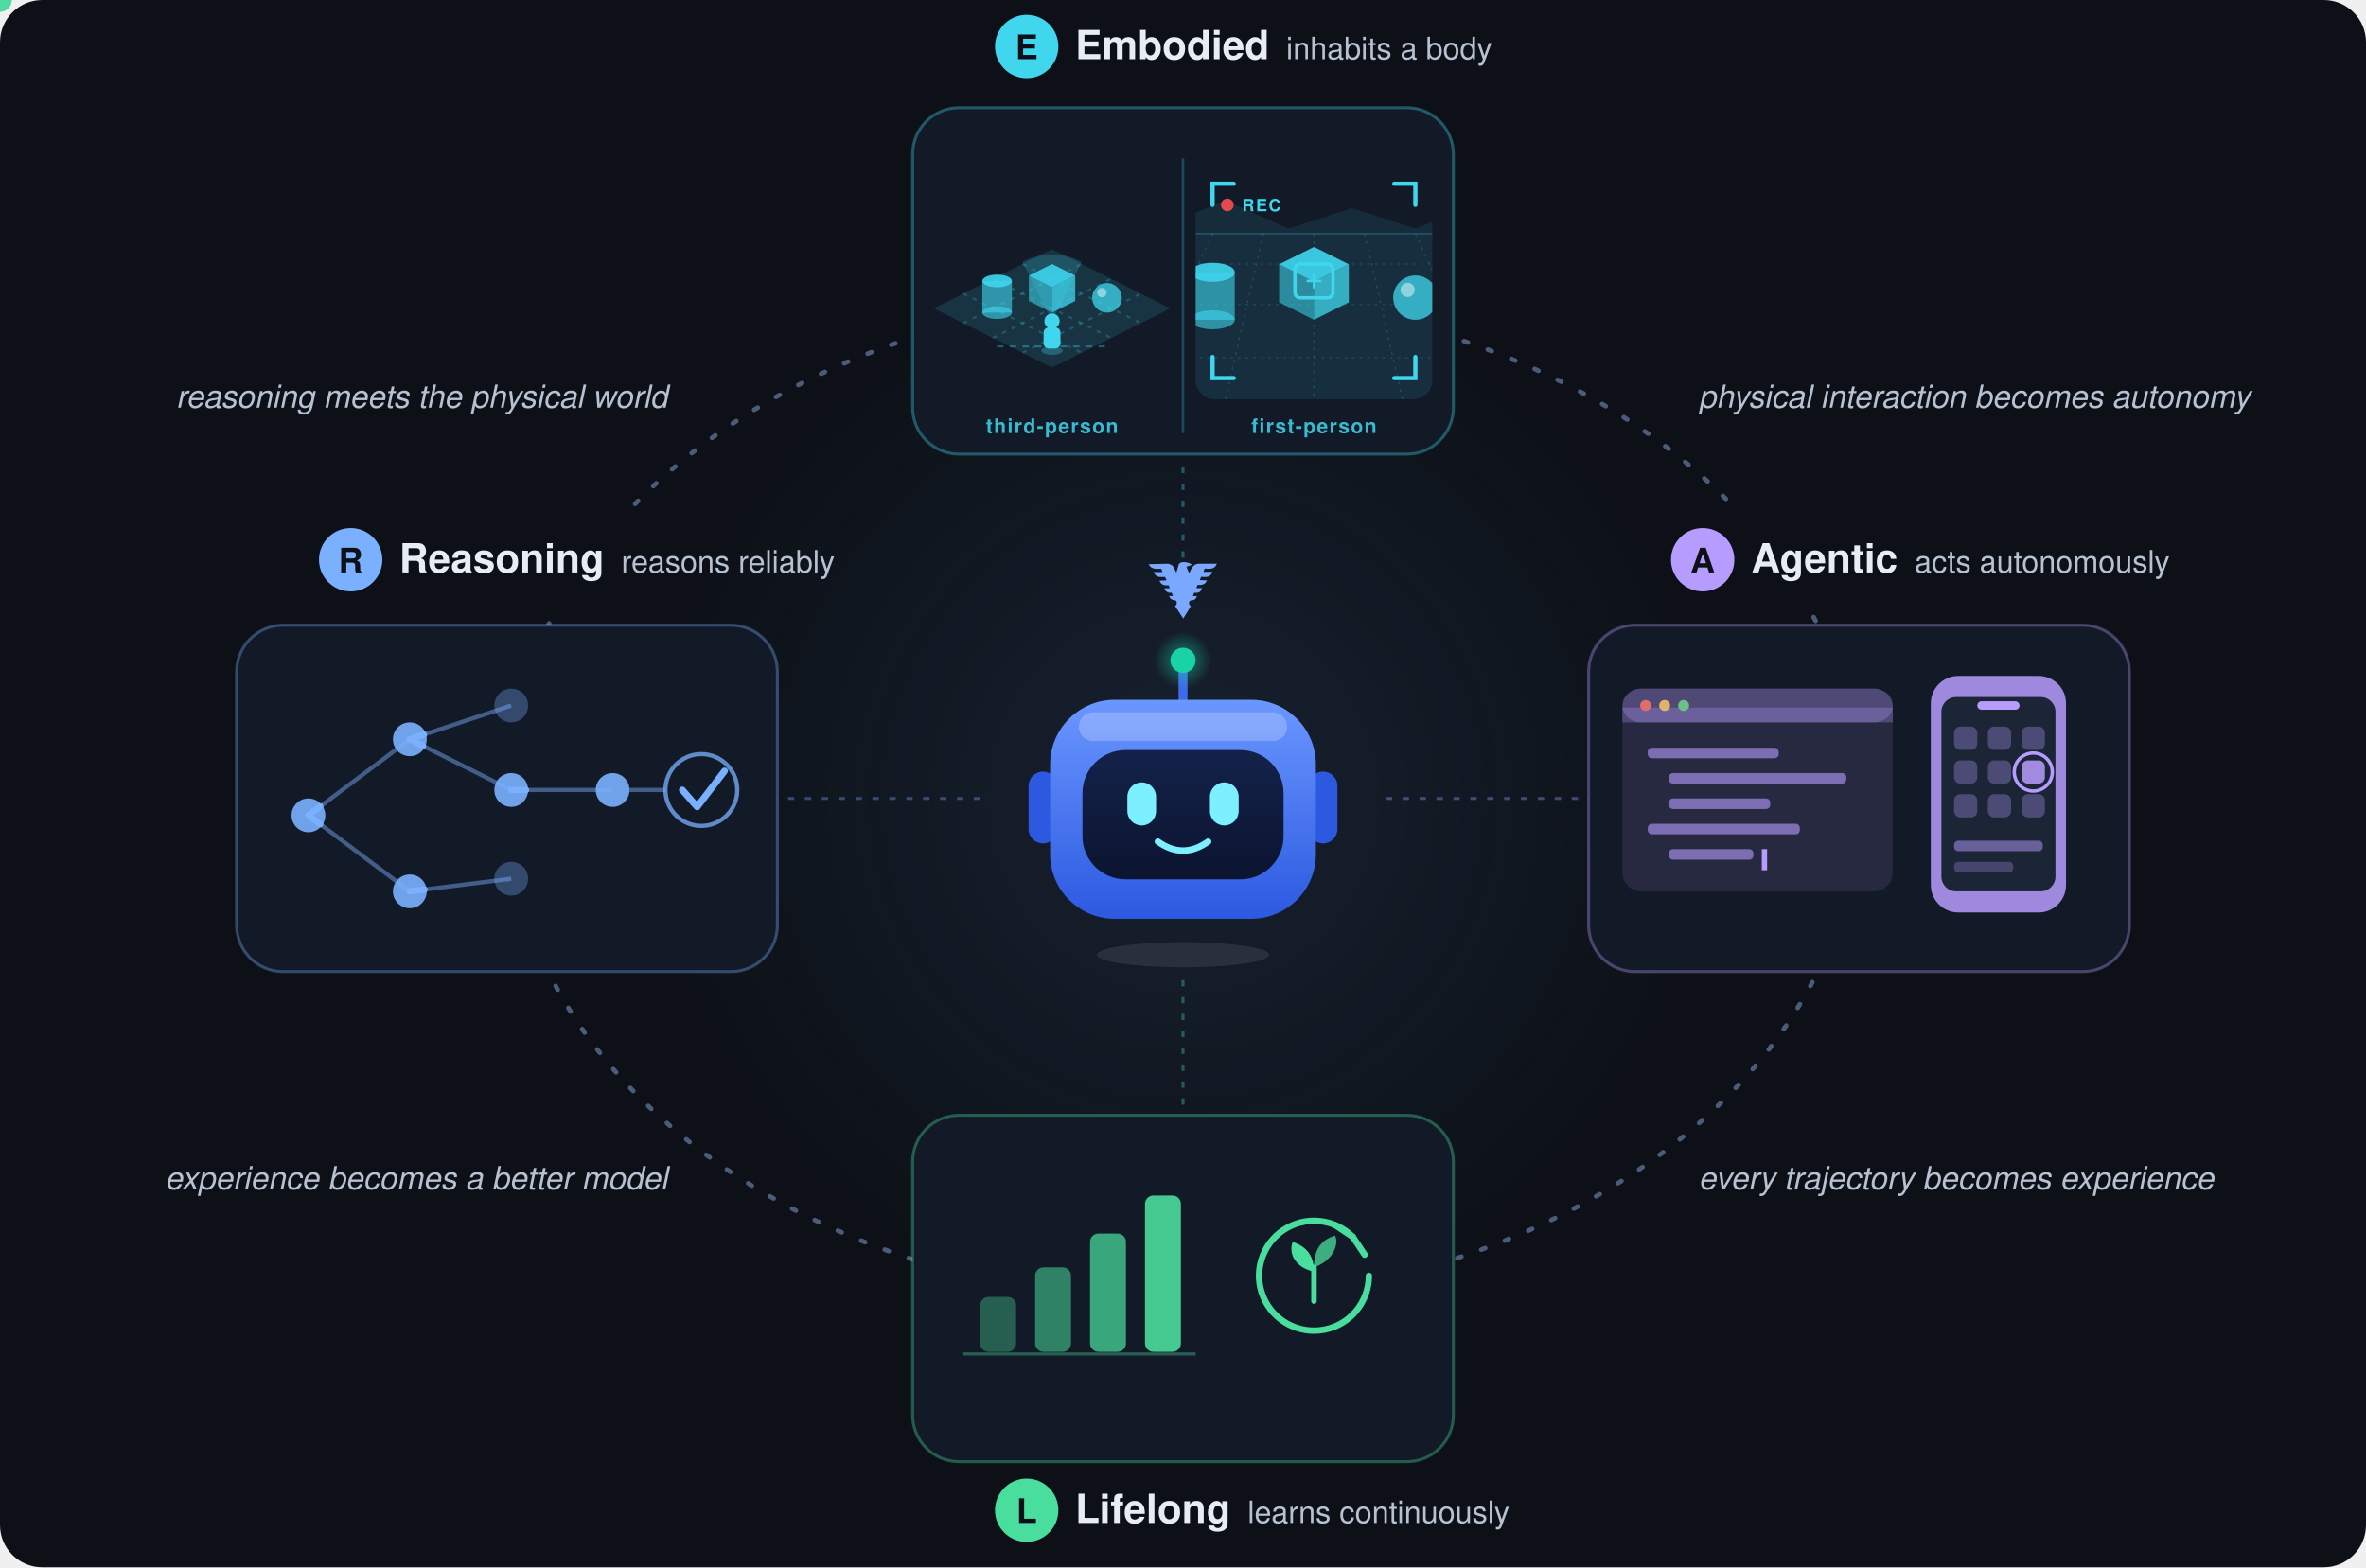
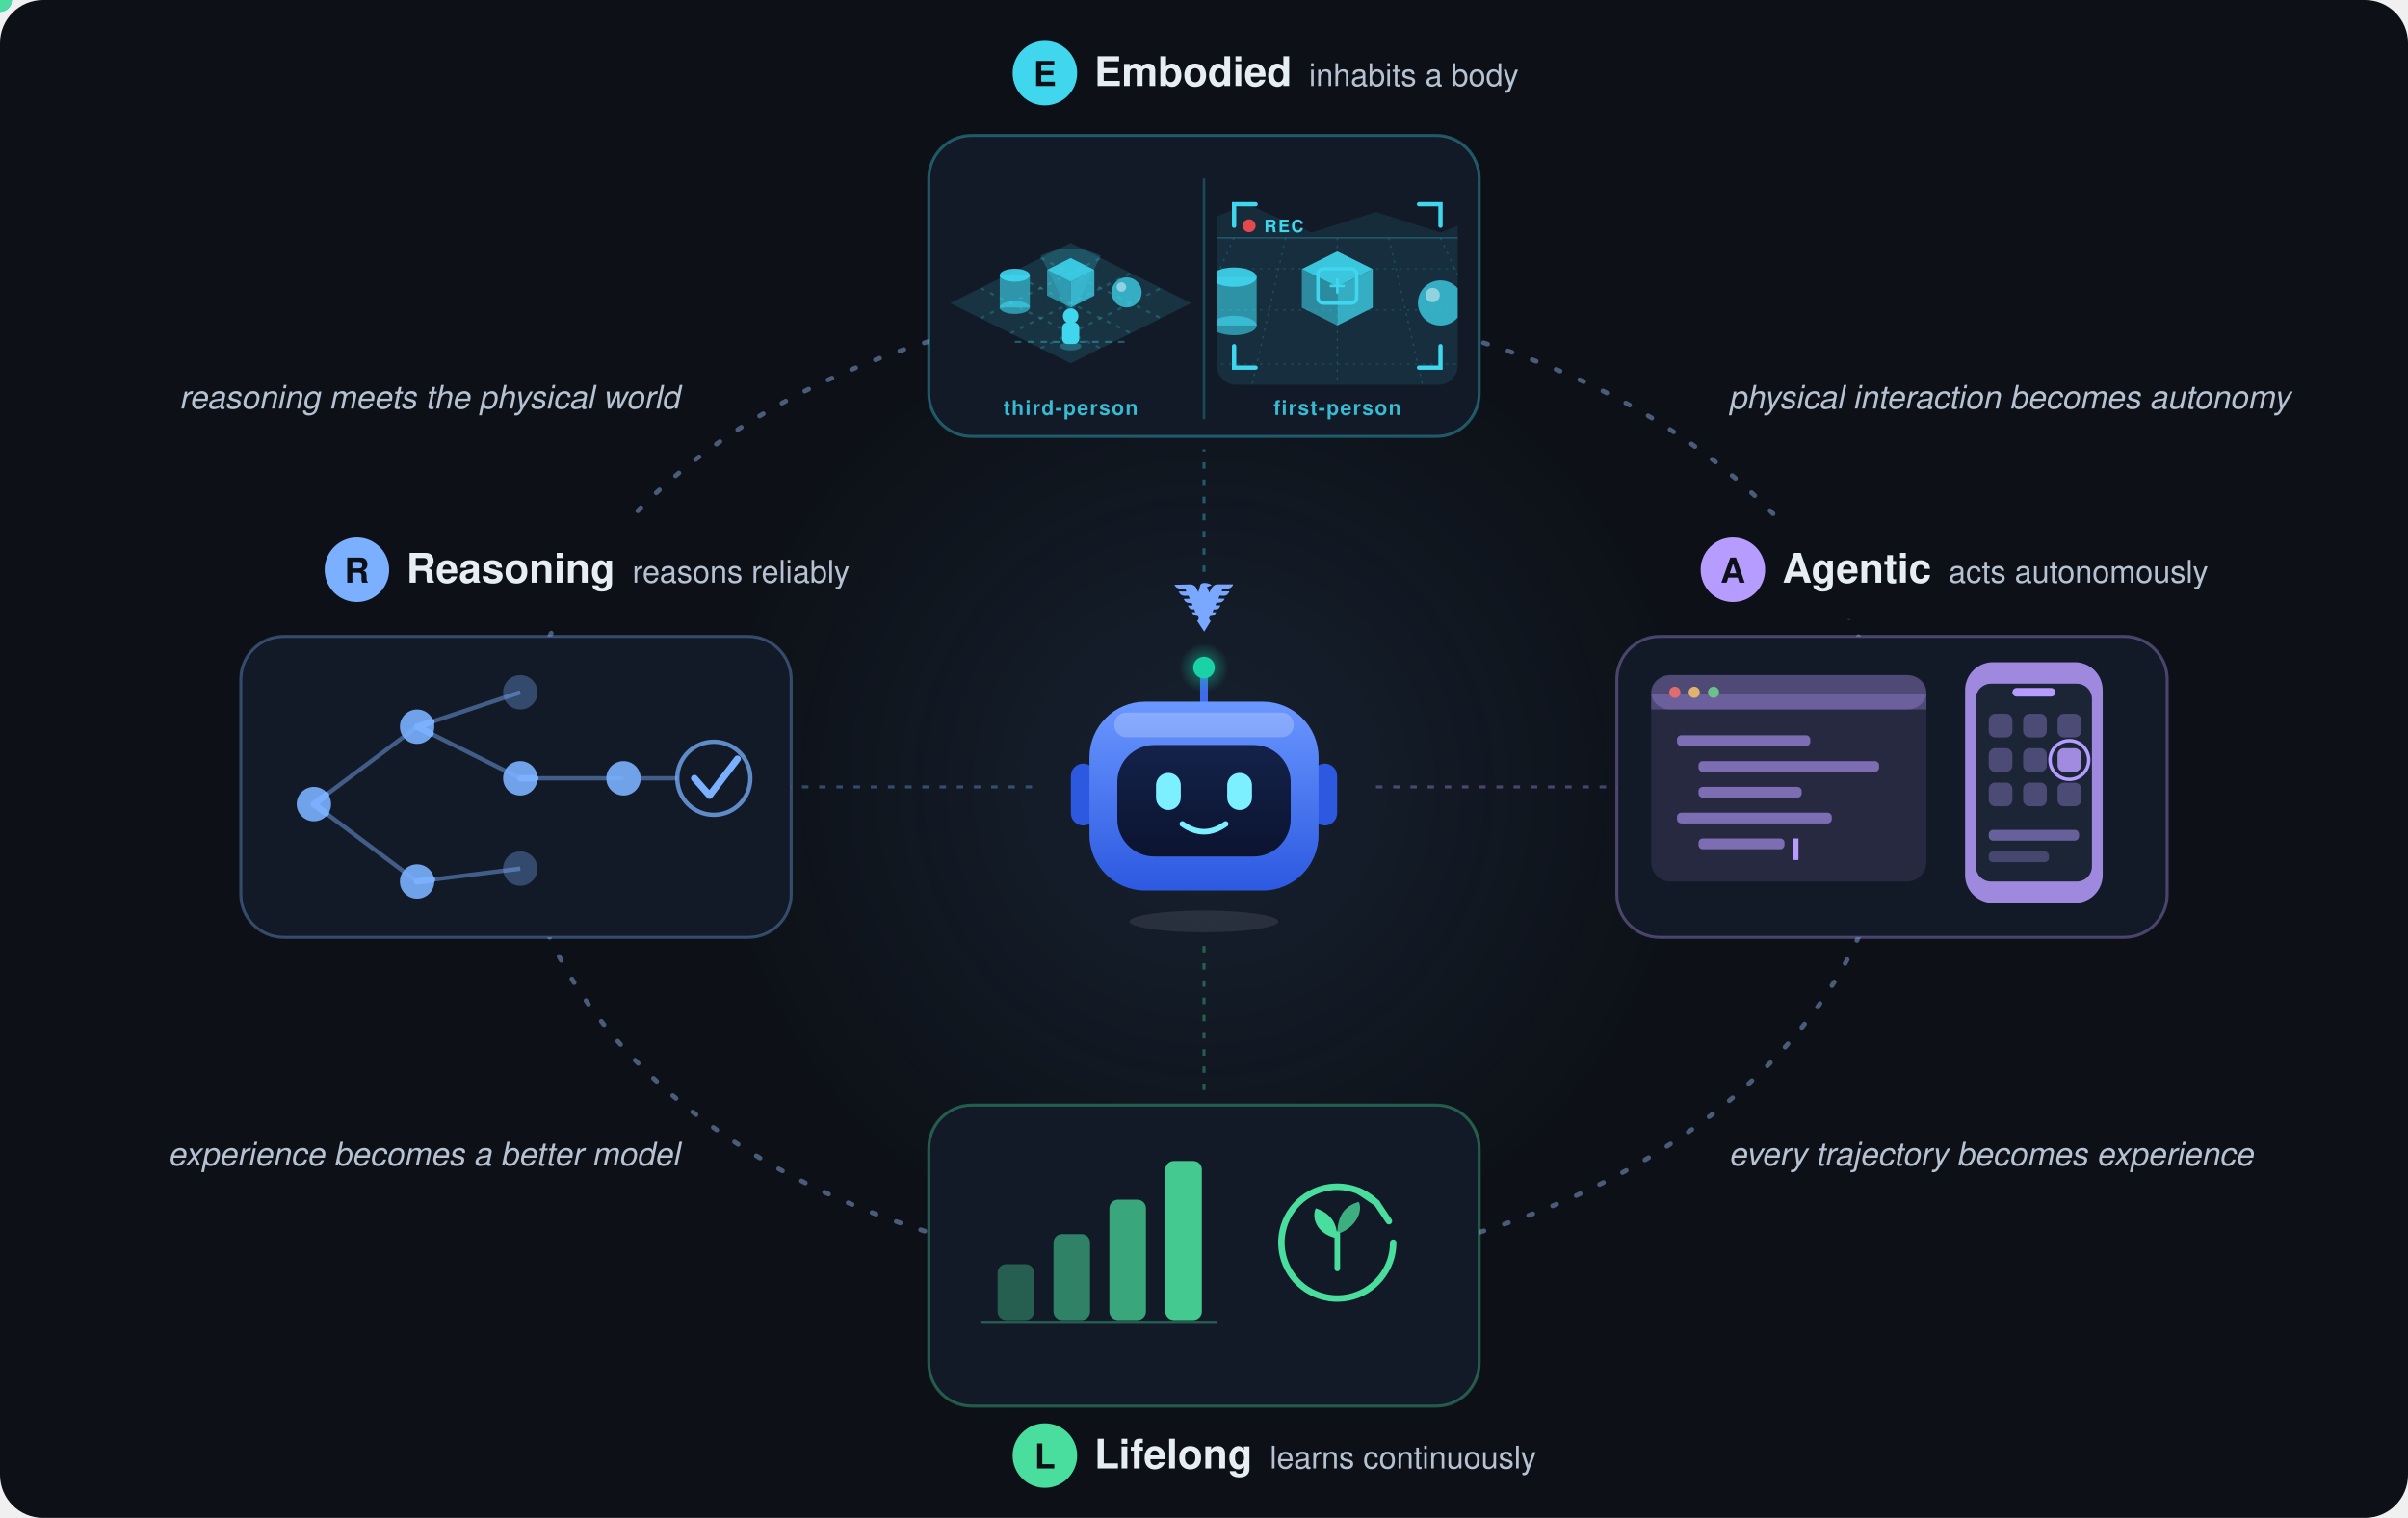
- <svg xmlns="http://www.w3.org/2000/svg" width="1120" height="742" viewBox="0 0 1120 742" font-family="-apple-system, BlinkMacSystemFont, 'Segoe UI', 'Helvetica Neue', Helvetica, Arial, sans-serif">
+ <svg xmlns="http://www.w3.org/2000/svg" width="1120" height="706" viewBox="0 0 1120 706" font-family="-apple-system, BlinkMacSystemFont, 'Segoe UI', 'Helvetica Neue', Helvetica, Arial, sans-serif">
  <style>
.halo{transform-box:fill-box;transform-origin:center;animation:halo 9s ease-in-out infinite}
@keyframes halo{0%,100%{transform:scale(1);opacity:1}50%{transform:scale(1.07);opacity:.8}}
.orbit{stroke-dasharray:2 10;animation:flow 14s linear infinite}
@keyframes flow{to{stroke-dashoffset:-240}}
.botf{animation:hover 4s ease-in-out infinite}
@keyframes hover{0%,100%{transform:translateY(0)}50%{transform:translateY(-7px)}}
.shadow{transform-box:fill-box;transform-origin:center;animation:shade 4s ease-in-out infinite}
@keyframes shade{0%,100%{transform:scale(1);opacity:1}50%{transform:scale(.86);opacity:.7}}
.tip{animation:tip 1.4s ease-in-out infinite}.tip2{animation-delay:.4s}
@keyframes tip{0%,100%{opacity:.5}50%{opacity:1}}
.blink{transform-box:fill-box;transform-origin:center;animation:blink 4s ease-in-out infinite}
@keyframes blink{0%,92%,100%{transform:scaleY(1)}95%,97%{transform:scaleY(.15)}}
.zone{transform-box:fill-box;transform-origin:center;animation:breathe 4s ease-in-out infinite}
@keyframes breathe{0%,100%{transform:scale(1)}50%{transform:scale(1.025)}}
.r-node{transform-box:fill-box;transform-origin:center;opacity:.9;animation:node 4.2s ease-in-out infinite}
.r-dead{opacity:.32;animation-name:dead}
@keyframes node{0%,12%,40%,100%{transform:scale(1)}24%{transform:scale(1.45)}}
@keyframes dead{0%,12%,100%{transform:scale(1);opacity:.32}24%{transform:scale(1.3);opacity:.7}}
.r-edge{stroke-width:2;stroke-opacity:.45}
.r-sig{stroke-width:3;stroke-dasharray:7 60;animation:sig 4.2s linear infinite}
@keyframes sig{from{stroke-dashoffset:67}to{stroke-dashoffset:0}}
.r-goal{transform-box:fill-box;transform-origin:center;opacity:.75;animation:goal 4.2s ease-out infinite}
@keyframes goal{0%,60%,100%{transform:scale(1);opacity:.75}72%{transform:scale(1.25);opacity:.25}}
.r-check{transform-box:fill-box;transform-origin:center;animation:check 4.2s ease-out infinite}
@keyframes check{0%,58%,100%{transform:scale(1)}66%{transform:scale(1.25)}}
.e-walk{animation:walk 14s ease-in-out infinite alternate}
@keyframes walk{from{transform:translateX(-26px)}to{transform:translateX(26px)}}
.e-pan{animation:pan 14s ease-in-out infinite alternate}
@keyframes pan{from{transform:translateX(80px)}to{transform:translateX(-80px)}}
.e-far{animation:drift 14s ease-in-out infinite alternate}
@keyframes drift{from{transform:translateX(26px)}to{transform:translateX(-26px)}}
.e-focus{transform-box:fill-box;transform-origin:center;animation:focus 4s ease-in-out infinite}
@keyframes focus{0%,100%{transform:scale(1);opacity:.9}50%{transform:scale(.8);opacity:.55}}
.e-rec{animation:rec 1.2s step-end infinite}
@keyframes rec{0%,50%{opacity:1}51%,100%{opacity:.15}}
.a-line{transform-box:fill-box;transform-origin:left center;animation:type 4.5s ease-out infinite}
@keyframes type{0%,4%{transform:scaleX(0)}20%,85%{transform:scaleX(1)}100%{transform:scaleX(0)}}
.a-cursor{animation:cur 1s step-end infinite}
@keyframes cur{0%,50%{opacity:1}51%,100%{opacity:0}}
.a-app{animation:app 2.4s ease-in-out infinite}
@keyframes app{0%,100%{fill-opacity:.85}50%{fill-opacity:.45}}
.a-tap{transform-box:fill-box;transform-origin:center;animation:tap 2.4s ease-out infinite}
@keyframes tap{0%{transform:scale(.3);opacity:.9}60%,100%{transform:scale(1.9);opacity:0}}
.l-bar{transform-box:fill-box;transform-origin:center bottom;animation:grow 4.8s ease-out infinite}
@keyframes grow{0%,4%{transform:scaleY(.12)}26%,86%{transform:scaleY(1)}100%{transform:scaleY(.12)}}
.l-trend{stroke-dasharray:110;stroke-dashoffset:110;animation:draw 4.8s ease-out infinite}
@keyframes draw{0%,22%{stroke-dashoffset:110}48%,86%{stroke-dashoffset:0}100%{stroke-dashoffset:110}}
.l-head{opacity:0;animation:head 4.8s ease-out infinite}
@keyframes head{0%,44%{opacity:0}50%,86%{opacity:1}100%{opacity:0}}
.l-dot{transform-box:fill-box;transform-origin:center;opacity:0;animation:dot 4.8s ease-out infinite}
@keyframes dot{0%,20%{opacity:0;transform:scale(.4)}30%,86%{opacity:1;transform:scale(1)}100%{opacity:0}}
.l-loop{transform-origin:0 0;animation:spin 6s linear infinite}
@keyframes spin{to{transform:rotate(360deg)}}
.l-sprout{transform-origin:0 12px;animation:sprout 4.8s ease-in-out infinite}
@keyframes sprout{0%,100%{transform:scale(.85)}50%{transform:scale(1.08)}}
@media (prefers-reduced-motion: reduce){*{animation:none!important}}
</style>
  <defs>
    <radialGradient id="glow">
      <stop offset="0" stop-color="#3B5B8C" stop-opacity="0.22" />
      <stop offset="1" stop-color="#3B5B8C" stop-opacity="0" />
    </radialGradient>
  </defs>
-   <rect width="1120" height="742" rx="20" fill="#0D1117" />
-   <circle class="halo" cx="560" cy="378" r="250" fill="url(#glow)" />
-   <mask id="titles" maskUnits="userSpaceOnUse" x="0" y="0" width="1120" height="742">
-     <rect width="1120" height="742" fill="#fff" />
+   <rect width="1120" height="706" rx="20" fill="#0D1117" />
+   <circle class="halo" cx="560" cy="366" r="225" fill="url(#glow)" />
+   <mask id="titles" maskUnits="userSpaceOnUse" x="0" y="0" width="1120" height="706">
+     <rect width="1120" height="706" fill="#fff" />
    <rect x="140" y="242" width="292" height="46" rx="12" fill="#000" />
-     <rect x="460" y="-1" width="273" height="46" rx="12" fill="#000" />
+     <rect x="460" y="11" width="273" height="46" rx="12" fill="#000" />
    <rect x="780" y="242" width="277" height="46" rx="12" fill="#000" />
-     <rect x="460" y="692" width="304" height="46" rx="12" fill="#000" />
+     <rect x="460" y="654" width="304" height="46" rx="12" fill="#000" />
  </mask>
  <g mask="url(#titles)">
-     <path class="orbit" d="M 240 378 A 320 238 0 1 1 880 378 A 320 238 0 1 1 240 378" fill="none" stroke="#4A5C7A" stroke-width="2.2" stroke-linecap="round" />
+     <path class="orbit" d="M 240 366 A 320 226 0 1 1 880 366 A 320 226 0 1 1 240 366" fill="none" stroke="#4A5C7A" stroke-width="2.2" stroke-linecap="round" />
    <circle r="5.5" fill="#7AB0FF">
-       <animateMotion dur="14s" begin="-1.75s" repeatCount="indefinite" path="M 240 378 A 320 238 0 1 1 880 378 A 320 238 0 1 1 240 378" />
+       <animateMotion dur="14s" begin="-1.75s" repeatCount="indefinite" path="M 240 366 A 320 226 0 1 1 880 366 A 320 226 0 1 1 240 366" />
    </circle>
    <circle r="5.5" fill="#3FD6EE">
-       <animateMotion dur="14s" begin="-5.25s" repeatCount="indefinite" path="M 240 378 A 320 238 0 1 1 880 378 A 320 238 0 1 1 240 378" />
+       <animateMotion dur="14s" begin="-5.25s" repeatCount="indefinite" path="M 240 366 A 320 226 0 1 1 880 366 A 320 226 0 1 1 240 366" />
    </circle>
    <circle r="5.5" fill="#B79CFF">
-       <animateMotion dur="14s" begin="-8.75s" repeatCount="indefinite" path="M 240 378 A 320 238 0 1 1 880 378 A 320 238 0 1 1 240 378" />
+       <animateMotion dur="14s" begin="-8.75s" repeatCount="indefinite" path="M 240 366 A 320 226 0 1 1 880 366 A 320 226 0 1 1 240 366" />
    </circle>
    <circle r="5.5" fill="#4ADE9E">
-       <animateMotion dur="14s" begin="-12.25s" repeatCount="indefinite" path="M 240 378 A 320 238 0 1 1 880 378 A 320 238 0 1 1 240 378" />
+       <animateMotion dur="14s" begin="-12.25s" repeatCount="indefinite" path="M 240 366 A 320 226 0 1 1 880 366 A 320 226 0 1 1 240 366" />
    </circle>
  </g>
-   <text x="316" y="193" text-anchor="end" font-size="15" font-style="italic" fill="#B6C2D2">reasoning meets the physical world</text>
-   <text x="804" y="193" text-anchor="start" font-size="15" font-style="italic" fill="#B6C2D2">physical interaction becomes autonomy</text>
-   <text x="804" y="563" text-anchor="start" font-size="15" font-style="italic" fill="#B6C2D2">every trajectory becomes experience</text>
-   <text x="316" y="563" text-anchor="end" font-size="15" font-style="italic" fill="#B6C2D2">experience becomes a better model</text>
-   <path d="M 464 378 L 358 378" stroke="#7AB0FF" stroke-opacity="0.35" stroke-width="1.4" stroke-dasharray="3 5" fill="none" />
+   <text x="316" y="190" text-anchor="end" font-size="15" font-style="italic" fill="#B6C2D2">reasoning meets the physical world</text>
+   <text x="804" y="190" text-anchor="start" font-size="15" font-style="italic" fill="#B6C2D2">physical interaction becomes autonomy</text>
+   <text x="804" y="542" text-anchor="start" font-size="15" font-style="italic" fill="#B6C2D2">every trajectory becomes experience</text>
+   <text x="316" y="542" text-anchor="end" font-size="15" font-style="italic" fill="#B6C2D2">experience becomes a better model</text>
+   <path d="M 480 366 L 358 366" stroke="#7AB0FF" stroke-opacity="0.35" stroke-width="1.4" stroke-dasharray="3 5" fill="none" />
  <circle r="3.6" fill="#7AB0FF">
-     <animateMotion dur="3s" repeatCount="indefinite" path="M 464 378 L 358 378" />
+     <animateMotion dur="3s" repeatCount="indefinite" path="M 480 366 L 358 366" />
  </circle>
  <circle r="3.6" fill="#7AB0FF" opacity="0.5">
-     <animateMotion dur="3s" begin="-1.5s" repeatCount="indefinite" keyPoints="1;0" keyTimes="0;1" calcMode="linear" path="M 464 378 L 358 378" />
-   </circle>
-   <path d="M 560 264 L 560 221" stroke="#3FD6EE" stroke-opacity="0.35" stroke-width="1.4" stroke-dasharray="3 5" fill="none" />
+     <animateMotion dur="3s" begin="-1.5s" repeatCount="indefinite" keyPoints="1;0" keyTimes="0;1" calcMode="linear" path="M 480 366 L 358 366" />
+   </circle>
+   <path d="M 560 266 L 560 209" stroke="#3FD6EE" stroke-opacity="0.35" stroke-width="1.4" stroke-dasharray="3 5" fill="none" />
  <circle r="3.6" fill="#3FD6EE">
-     <animateMotion dur="3s" repeatCount="indefinite" path="M 560 264 L 560 221" />
+     <animateMotion dur="3s" repeatCount="indefinite" path="M 560 266 L 560 209" />
  </circle>
  <circle r="3.6" fill="#3FD6EE" opacity="0.5">
-     <animateMotion dur="3s" begin="-1.5s" repeatCount="indefinite" keyPoints="1;0" keyTimes="0;1" calcMode="linear" path="M 560 264 L 560 221" />
-   </circle>
-   <path d="M 656 378 L 762 378" stroke="#B79CFF" stroke-opacity="0.35" stroke-width="1.4" stroke-dasharray="3 5" fill="none" />
+     <animateMotion dur="3s" begin="-1.5s" repeatCount="indefinite" keyPoints="1;0" keyTimes="0;1" calcMode="linear" path="M 560 266 L 560 209" />
+   </circle>
+   <path d="M 640 366 L 762 366" stroke="#B79CFF" stroke-opacity="0.35" stroke-width="1.4" stroke-dasharray="3 5" fill="none" />
  <circle r="3.6" fill="#B79CFF">
-     <animateMotion dur="3s" repeatCount="indefinite" path="M 656 378 L 762 378" />
+     <animateMotion dur="3s" repeatCount="indefinite" path="M 640 366 L 762 366" />
  </circle>
  <circle r="3.6" fill="#B79CFF" opacity="0.5">
-     <animateMotion dur="3s" begin="-1.5s" repeatCount="indefinite" keyPoints="1;0" keyTimes="0;1" calcMode="linear" path="M 656 378 L 762 378" />
-   </circle>
-   <path d="M 560 464 L 560 526" stroke="#4ADE9E" stroke-opacity="0.35" stroke-width="1.4" stroke-dasharray="3 5" fill="none" />
+     <animateMotion dur="3s" begin="-1.5s" repeatCount="indefinite" keyPoints="1;0" keyTimes="0;1" calcMode="linear" path="M 640 366 L 762 366" />
+   </circle>
+   <path d="M 560 440 L 560 512" stroke="#4ADE9E" stroke-opacity="0.35" stroke-width="1.4" stroke-dasharray="3 5" fill="none" />
  <circle r="3.6" fill="#4ADE9E">
-     <animateMotion dur="3s" repeatCount="indefinite" path="M 560 464 L 560 526" />
+     <animateMotion dur="3s" repeatCount="indefinite" path="M 560 440 L 560 512" />
  </circle>
  <circle r="3.6" fill="#4ADE9E" opacity="0.5">
-     <animateMotion dur="3s" begin="-1.5s" repeatCount="indefinite" keyPoints="1;0" keyTimes="0;1" calcMode="linear" path="M 560 464 L 560 526" />
-   </circle>
-   <rect x="112" y="296" width="256" height="164" rx="22" fill="#121A27" stroke="#7AB0FF" stroke-opacity="0.35" stroke-width="1.4" />
-   <g transform="translate(240,378)">
+     <animateMotion dur="3s" begin="-1.5s" repeatCount="indefinite" keyPoints="1;0" keyTimes="0;1" calcMode="linear" path="M 560 440 L 560 512" />
+   </circle>
+   <rect x="112" y="296" width="256" height="140" rx="20" fill="#121A27" stroke="#7AB0FF" stroke-opacity="0.35" stroke-width="1.4" />
+   <g transform="translate(240,366)">
    <g class="zone">
      <line class="r-edge" x1="-94" y1="8" x2="-46" y2="-28" stroke="#7AB0FF" />
      <line class="r-sig" style="animation-delay:-0.00s" x1="-94" y1="8" x2="-46" y2="-28" stroke="#7AB0FF" stroke-linecap="round" />
      <line class="r-edge" x1="-94" y1="8" x2="-46" y2="44" stroke="#7AB0FF" />
      <line class="r-sig" style="animation-delay:-0.35s" x1="-94" y1="8" x2="-46" y2="44" stroke="#7AB0FF" stroke-linecap="round" />
      <line class="r-edge" x1="-46" y1="-28" x2="2" y2="-44" stroke="#7AB0FF" />
      <line class="r-sig" style="animation-delay:-0.70s" x1="-46" y1="-28" x2="2" y2="-44" stroke="#7AB0FF" stroke-linecap="round" />
      <line class="r-edge" x1="-46" y1="-28" x2="2" y2="-4" stroke="#7AB0FF" />
      <line class="r-sig" style="animation-delay:-1.05s" x1="-46" y1="-28" x2="2" y2="-4" stroke="#7AB0FF" stroke-linecap="round" />
      <line class="r-edge" x1="-46" y1="44" x2="2" y2="38" stroke="#7AB0FF" />
      <line class="r-sig" style="animation-delay:-1.40s" x1="-46" y1="44" x2="2" y2="38" stroke="#7AB0FF" stroke-linecap="round" />
      <line class="r-edge" x1="2" y1="-4" x2="50" y2="-4" stroke="#7AB0FF" />
      <line class="r-sig" style="animation-delay:-1.75s" x1="2" y1="-4" x2="50" y2="-4" stroke="#7AB0FF" stroke-linecap="round" />
      <circle class="r-node" style="animation-delay:0.00s" cx="-94" cy="8" r="8" fill="#7AB0FF" />
      <circle class="r-node" style="animation-delay:0.35s" cx="-46" cy="-28" r="8" fill="#7AB0FF" />
      <circle class="r-node" style="animation-delay:0.70s" cx="-46" cy="44" r="8" fill="#7AB0FF" />
      <circle class="r-node r-dead" style="animation-delay:1.05s" cx="2" cy="-44" r="8" fill="#7AB0FF" />
      <circle class="r-node" style="animation-delay:1.40s" cx="2" cy="-4" r="8" fill="#7AB0FF" />
      <circle class="r-node r-dead" style="animation-delay:1.75s" cx="2" cy="38" r="8" fill="#7AB0FF" />
      <circle class="r-node" style="animation-delay:2.10s" cx="50" cy="-4" r="8" fill="#7AB0FF" />
      <line class="r-edge" x1="58" y1="-4" x2="75" y2="-4" stroke="#7AB0FF" />
      <circle class="r-goal" cx="92" cy="-4" r="17" fill="none" stroke="#7AB0FF" stroke-width="2" />
      <path class="r-check" d="M 83 -4 L 90 4 L 103 -13" fill="none" stroke="#7AB0FF" stroke-width="3.2" stroke-linecap="round" stroke-linejoin="round" />
    </g>
  </g>
  <circle cx="166" cy="265" r="15" fill="#7AB0FF" />
  <text x="166" y="271" text-anchor="middle" font-size="16" font-weight="800" fill="#0D1117">R</text>
  <text x="189" y="271" font-size="19" font-weight="750" fill="#E6EDF3">Reasoning<tspan font-size="14.5" font-weight="400" fill="#B6C2D2" dx="8">reasons reliably</tspan>
  </text>
-   <rect x="432" y="51" width="256" height="164" rx="22" fill="#121A27" stroke="#3FD6EE" stroke-opacity="0.35" stroke-width="1.4" />
+   <rect x="432" y="63" width="256" height="140" rx="20" fill="#121A27" stroke="#3FD6EE" stroke-opacity="0.35" stroke-width="1.4" />
  <g transform="translate(560,133)">
    <g class="zone">
      <defs>
        <clipPath id="e3">
-           <rect x="-56" y="-56" width="112" height="112" rx="9" />
+           <rect x="-56" y="-46" width="112" height="92" rx="9" />
        </clipPath>
        <clipPath id="e1">
-           <rect x="-56" y="-56" width="112" height="112" rx="9" />
+           <rect x="-56" y="-46" width="112" height="92" rx="9" />
        </clipPath>
      </defs>
      <g transform="translate(-62,0)">
        <g clip-path="url(#e3)">
-           <g transform="translate(0,9)">
+           <g transform="translate(0,4)">
            <polygon points="0,-24 56,4 0,32 -56,4" fill="#3FD6EE" fill-opacity="0.14" />
            <line x1="-42.0" y1="-3.0" x2="14.0" y2="25.0" stroke="#3FD6EE" stroke-opacity="0.22" stroke-dasharray="2 3" />
            <line x1="-42.0" y1="11.0" x2="14.0" y2="-17.0" stroke="#3FD6EE" stroke-opacity="0.22" stroke-dasharray="2 3" />
            <line x1="-28.0" y1="-10.0" x2="28.0" y2="18.0" stroke="#3FD6EE" stroke-opacity="0.22" stroke-dasharray="2 3" />
            <line x1="-28.0" y1="18.0" x2="28.0" y2="-10.0" stroke="#3FD6EE" stroke-opacity="0.22" stroke-dasharray="2 3" />
            <line x1="-14.0" y1="-17.0" x2="42.0" y2="11.0" stroke="#3FD6EE" stroke-opacity="0.22" stroke-dasharray="2 3" />
            <line x1="-14.0" y1="25.0" x2="42.0" y2="-3.0" stroke="#3FD6EE" stroke-opacity="0.22" stroke-dasharray="2 3" />
            <line x1="-26" y1="22" x2="26" y2="22" stroke="#3FD6EE" stroke-opacity="0.35" stroke-dasharray="3 3" />
            <rect x="-33.0" y="-9.0" width="14.0" height="15.0" fill="#3FD6EE" fill-opacity="0.6" />
            <ellipse cx="-26" cy="6.0" rx="7.0" ry="3.0" fill="#3FD6EE" fill-opacity="0.6" />
            <ellipse cx="-26" cy="-9.0" rx="7.0" ry="3.0" fill="#3FD6EE" fill-opacity="0.9" />
            <polygon points="0.0,-17.0 11.0,-11.5 0.0,-6.0 -11.0,-11.5" fill="#3FD6EE" fill-opacity="0.9" />
            <polygon points="-11.0,-11.5 0.0,-6.0 0.0,6.0 -11.0,0.5" fill="#3FD6EE" fill-opacity="0.55" />
            <polygon points="0.0,-6.0 11.0,-11.5 11.0,0.5 0.0,6.0" fill="#3FD6EE" fill-opacity="0.75" />
            <circle cx="26" cy="-1.0" r="7.0" fill="#3FD6EE" fill-opacity="0.75" />
            <circle cx="23.6" cy="-3.5" r="2.2" fill="#FFFFFF" fill-opacity="0.45" />
            <g transform="translate(0,22)">
              <g class="e-walk">
                <path d="M 0 -12 L -14 -40 A 30 30 0 0 1 14 -40 Z" fill="#3FD6EE" fill-opacity="0.2" />
                <ellipse cx="0" cy="2" rx="5" ry="2" fill="#3FD6EE" fill-opacity="0.3" />
                <rect x="-4" y="-9" width="8" height="10" rx="2.5" fill="#3FD6EE" />
                <circle cx="0" cy="-12" r="3.6" fill="#3FD6EE" />
              </g>
            </g>
          </g>
        </g>
-         <text x="0" y="72" text-anchor="middle" font-size="9.5" font-weight="600" letter-spacing=".6" fill="#3FD6EE" fill-opacity="0.85">third-person</text>
+         <text x="0" y="60" text-anchor="middle" font-size="9.5" font-weight="600" letter-spacing=".6" fill="#3FD6EE" fill-opacity="0.85">third-person</text>
      </g>
      <g transform="translate(62,0)">
        <g clip-path="url(#e1)">
          <g transform="translate(0,-2) scale(0.6)">
            <g class="e-far">
              <line x1="-220" y1="-34" x2="220" y2="-34" stroke="#3FD6EE" stroke-opacity="0.25" stroke-width="1.2" />
              <path d="M -220 -34 L -170 -54 L -120 -40 L -70 -60 L -20 -38 L 30 -54 L 80 -38 L 130 -58 L 180 -40 L 220 -34 Z" fill="#3FD6EE" fill-opacity="0.10" />
            </g>
            <g class="e-pan">
              <rect x="-240" y="-34" width="480" height="140" fill="#3FD6EE" fill-opacity="0.11" />
              <line x1="-240" y1="-34" x2="-432.0" y2="106" stroke="#3FD6EE" stroke-opacity="0.2" stroke-dasharray="2 4" />
              <line x1="-200" y1="-34" x2="-360.0" y2="106" stroke="#3FD6EE" stroke-opacity="0.2" stroke-dasharray="2 4" />
              <line x1="-160" y1="-34" x2="-288.0" y2="106" stroke="#3FD6EE" stroke-opacity="0.2" stroke-dasharray="2 4" />
              <line x1="-120" y1="-34" x2="-216.0" y2="106" stroke="#3FD6EE" stroke-opacity="0.2" stroke-dasharray="2 4" />
              <line x1="-80" y1="-34" x2="-144.0" y2="106" stroke="#3FD6EE" stroke-opacity="0.2" stroke-dasharray="2 4" />
              <line x1="-40" y1="-34" x2="-72.0" y2="106" stroke="#3FD6EE" stroke-opacity="0.2" stroke-dasharray="2 4" />
              <line x1="0" y1="-34" x2="0.0" y2="106" stroke="#3FD6EE" stroke-opacity="0.2" stroke-dasharray="2 4" />
              <line x1="40" y1="-34" x2="72.0" y2="106" stroke="#3FD6EE" stroke-opacity="0.2" stroke-dasharray="2 4" />
              <line x1="80" y1="-34" x2="144.0" y2="106" stroke="#3FD6EE" stroke-opacity="0.2" stroke-dasharray="2 4" />
              <line x1="120" y1="-34" x2="216.0" y2="106" stroke="#3FD6EE" stroke-opacity="0.2" stroke-dasharray="2 4" />
              <line x1="160" y1="-34" x2="288.0" y2="106" stroke="#3FD6EE" stroke-opacity="0.2" stroke-dasharray="2 4" />
              <line x1="200" y1="-34" x2="360.0" y2="106" stroke="#3FD6EE" stroke-opacity="0.2" stroke-dasharray="2 4" />
              <line x1="240" y1="-34" x2="432.0" y2="106" stroke="#3FD6EE" stroke-opacity="0.2" stroke-dasharray="2 4" />
              <line x1="-240" y1="-10" x2="240" y2="-10" stroke="#3FD6EE" stroke-opacity="0.18" stroke-dasharray="2 4" />
              <line x1="-240" y1="22" x2="240" y2="22" stroke="#3FD6EE" stroke-opacity="0.18" stroke-dasharray="2 4" />
              <line x1="-240" y1="64" x2="240" y2="64" stroke="#3FD6EE" stroke-opacity="0.18" stroke-dasharray="2 4" />
              <rect x="-97.5" y="-3.5" width="35.0" height="37.5" fill="#3FD6EE" fill-opacity="0.6" />
              <ellipse cx="-80" cy="34.0" rx="17.5" ry="7.5" fill="#3FD6EE" fill-opacity="0.6" />
              <ellipse cx="-80" cy="-3.5" rx="17.5" ry="7.5" fill="#3FD6EE" fill-opacity="0.9" />
              <polygon points="0.0,-23.5 27.5,-9.8 0.0,4.0 -27.5,-9.8" fill="#3FD6EE" fill-opacity="0.9" />
              <polygon points="-27.5,-9.8 0.0,4.0 0.0,34.0 -27.5,20.2" fill="#3FD6EE" fill-opacity="0.55" />
              <polygon points="0.0,4.0 27.5,-9.8 27.5,20.2 0.0,34.0" fill="#3FD6EE" fill-opacity="0.75" />
              <circle cx="80" cy="16.5" r="17.5" fill="#3FD6EE" fill-opacity="0.75" />
              <circle cx="73.9" cy="10.4" r="5.6" fill="#FFFFFF" fill-opacity="0.45" />
            </g>
          </g>
        </g>
-         <path d="M -48 -36 L -48 -46 L -38 -46" stroke="#3FD6EE" stroke-width="2" fill="none" stroke-linecap="round" />
-         <path d="M -48 36 L -48 46 L -38 46" stroke="#3FD6EE" stroke-width="2" fill="none" stroke-linecap="round" />
-         <path d="M 48 -36 L 48 -46 L 38 -46" stroke="#3FD6EE" stroke-width="2" fill="none" stroke-linecap="round" />
-         <path d="M 48 36 L 48 46 L 38 46" stroke="#3FD6EE" stroke-width="2" fill="none" stroke-linecap="round" />
+         <path d="M -48 -28 L -48 -38 L -38 -38" stroke="#3FD6EE" stroke-width="2" fill="none" stroke-linecap="round" />
+         <path d="M -48 28 L -48 38 L -38 38" stroke="#3FD6EE" stroke-width="2" fill="none" stroke-linecap="round" />
+         <path d="M 48 -28 L 48 -38 L 38 -38" stroke="#3FD6EE" stroke-width="2" fill="none" stroke-linecap="round" />
+         <path d="M 48 28 L 48 38 L 38 38" stroke="#3FD6EE" stroke-width="2" fill="none" stroke-linecap="round" />
        <rect class="e-focus" x="-9" y="-8" width="18" height="16" rx="2.5" fill="none" stroke="#3FD6EE" stroke-width="1.6" />
        <line x1="-3.5" y1="0" x2="3.5" y2="0" stroke="#3FD6EE" stroke-width="1.2" />
        <line x1="0" y1="-3.5" x2="0" y2="3.5" stroke="#3FD6EE" stroke-width="1.2" />
-         <circle class="e-rec" cx="-41" cy="-36" r="3" fill="#E5484D" />
-         <text x="-34" y="-33" font-size="8" font-weight="700" letter-spacing=".8" fill="#3FD6EE">REC</text>
-         <text x="0" y="72" text-anchor="middle" font-size="9.5" font-weight="600" letter-spacing=".6" fill="#3FD6EE" fill-opacity="0.85">first-person</text>
-       </g>
-       <line x1="0" y1="-58" x2="0" y2="72" stroke="#3FD6EE" stroke-opacity="0.25" stroke-width="1.2" />
-     </g>
-   </g>
-   <circle cx="486" cy="22" r="15" fill="#3FD6EE" />
-   <text x="486" y="28" text-anchor="middle" font-size="16" font-weight="800" fill="#0D1117">E</text>
-   <text x="509" y="28" font-size="19" font-weight="750" fill="#E6EDF3">Embodied<tspan font-size="14.5" font-weight="400" fill="#B6C2D2" dx="8">inhabits a body</tspan>
+         <circle class="e-rec" cx="-41" cy="-28" r="3" fill="#E5484D" />
+         <text x="-34" y="-25" font-size="8" font-weight="700" letter-spacing=".8" fill="#3FD6EE">REC</text>
+         <text x="0" y="60" text-anchor="middle" font-size="9.5" font-weight="600" letter-spacing=".6" fill="#3FD6EE" fill-opacity="0.85">first-person</text>
+       </g>
+       <line x1="0" y1="-50" x2="0" y2="62" stroke="#3FD6EE" stroke-opacity="0.25" stroke-width="1.2" />
+     </g>
+   </g>
+   <circle cx="486" cy="34" r="15" fill="#3FD6EE" />
+   <text x="486" y="40" text-anchor="middle" font-size="16" font-weight="800" fill="#0D1117">E</text>
+   <text x="509" y="40" font-size="19" font-weight="750" fill="#E6EDF3">Embodied<tspan font-size="14.5" font-weight="400" fill="#B6C2D2" dx="8">inhabits a body</tspan>
  </text>
-   <rect x="752" y="296" width="256" height="164" rx="22" fill="#121A27" stroke="#B79CFF" stroke-opacity="0.35" stroke-width="1.4" />
-   <g transform="translate(880,378)">
+   <rect x="752" y="296" width="256" height="140" rx="20" fill="#121A27" stroke="#B79CFF" stroke-opacity="0.35" stroke-width="1.4" />
+   <g transform="translate(880,366)">
    <g class="zone">
      <g transform="translate(-112,-52)">
        <rect width="128" height="96" rx="9" fill="#B79CFF" fill-opacity="0.12" />
        <rect width="128" height="16" rx="9" fill="#B79CFF" fill-opacity="0.28" />
        <rect y="9" width="128" height="7" fill="#B79CFF" fill-opacity="0.28" />
        <circle cx="11" cy="8" r="2.6" fill="#e06c6c" />
        <circle cx="20" cy="8" r="2.6" fill="#e0b36c" />
        <circle cx="29" cy="8" r="2.6" fill="#6cc08a" />
        <rect class="a-line" style="animation-delay:0.00s" x="12" y="28" width="62" height="5" rx="2" fill="#B79CFF" fill-opacity="0.6" />
        <rect class="a-line" style="animation-delay:0.45s" x="22" y="40" width="84" height="5" rx="2" fill="#B79CFF" fill-opacity="0.6" />
        <rect class="a-line" style="animation-delay:0.90s" x="22" y="52" width="48" height="5" rx="2" fill="#B79CFF" fill-opacity="0.6" />
        <rect class="a-line" style="animation-delay:1.35s" x="12" y="64" width="72" height="5" rx="2" fill="#B79CFF" fill-opacity="0.6" />
        <rect class="a-line" style="animation-delay:1.80s" x="22" y="76" width="40" height="5" rx="2" fill="#B79CFF" fill-opacity="0.6" />
        <rect class="a-cursor" x="66" y="76" width="2.5" height="10" fill="#B79CFF" />
      </g>
      <g transform="translate(34,-58)">
        <rect width="64" height="112" rx="13" fill="#B79CFF" fill-opacity="0.85" />
        <rect x="5" y="10" width="54" height="92" rx="7" fill="#1B2536" />
        <rect x="22" y="12" width="20" height="4" rx="2" fill="#B79CFF" />
        <rect class="app" x="11" y="24" width="11" height="11" rx="3" fill="#B79CFF" fill-opacity="0.32" />
        <rect class="app" x="27" y="24" width="11" height="11" rx="3" fill="#B79CFF" fill-opacity="0.32" />
        <rect class="app" x="43" y="24" width="11" height="11" rx="3" fill="#B79CFF" fill-opacity="0.32" />
        <rect class="app" x="11" y="40" width="11" height="11" rx="3" fill="#B79CFF" fill-opacity="0.32" />
        <rect class="app" x="27" y="40" width="11" height="11" rx="3" fill="#B79CFF" fill-opacity="0.32" />
        <rect class="app a-app" x="43" y="40" width="11" height="11" rx="3" fill="#B79CFF" fill-opacity="0.85" />
        <rect class="app" x="11" y="56" width="11" height="11" rx="3" fill="#B79CFF" fill-opacity="0.32" />
        <rect class="app" x="27" y="56" width="11" height="11" rx="3" fill="#B79CFF" fill-opacity="0.32" />
        <rect class="app" x="43" y="56" width="11" height="11" rx="3" fill="#B79CFF" fill-opacity="0.32" />
        <circle class="a-tap" cx="48.5" cy="45.5" r="9" fill="none" stroke="#B79CFF" stroke-width="1.6" />
        <rect x="11" y="78" width="42" height="5" rx="2" fill="#B79CFF" fill-opacity="0.5" />
        <rect x="11" y="88" width="28" height="5" rx="2" fill="#B79CFF" fill-opacity="0.28" />
      </g>
    </g>
  </g>
  <circle cx="806" cy="265" r="15" fill="#B79CFF" />
  <text x="806" y="271" text-anchor="middle" font-size="16" font-weight="800" fill="#0D1117">A</text>
  <text x="829" y="271" font-size="19" font-weight="750" fill="#E6EDF3">Agentic<tspan font-size="14.5" font-weight="400" fill="#B6C2D2" dx="8">acts autonomously</tspan>
  </text>
-   <rect x="432" y="528" width="256" height="164" rx="22" fill="#121A27" stroke="#4ADE9E" stroke-opacity="0.35" stroke-width="1.4" />
-   <g transform="translate(560,610)">
+   <rect x="432" y="514" width="256" height="140" rx="20" fill="#121A27" stroke="#4ADE9E" stroke-opacity="0.35" stroke-width="1.4" />
+   <g transform="translate(560,584)">
    <g class="zone">
      <rect class="l-bar" style="animation-delay:0.00s" x="-96" y="4" width="17" height="26" rx="4" fill="#4ADE9E" fill-opacity="0.35" />
      <rect class="l-bar" style="animation-delay:0.40s" x="-70" y="-10" width="17" height="40" rx="4" fill="#4ADE9E" fill-opacity="0.53" />
      <rect class="l-bar" style="animation-delay:0.80s" x="-44" y="-26" width="17" height="56" rx="4" fill="#4ADE9E" fill-opacity="0.71" />
      <rect class="l-bar" style="animation-delay:1.20s" x="-18" y="-44" width="17" height="74" rx="4" fill="#4ADE9E" fill-opacity="0.89" />
      <line x1="-104" y1="31" x2="6" y2="31" stroke="#4ADE9E" stroke-opacity="0.35" stroke-width="1.5" />
      <defs>
        <linearGradient id="ltrend" gradientUnits="userSpaceOnUse" x1="-87.5" y1="-8" x2="-9.5" y2="-56">
          <stop offset="0" stop-color="#1F7A5C" />
          <stop offset="1" stop-color="#5BF0B0" />
        </linearGradient>
      </defs>
      <path class="l-trend" d="M -87.5 -8 C -78 -12, -70 -17, -61.5 -22 S -44 -32, -35.5 -38 S -18 -50, -9.5 -56" fill="none" stroke="url(#ltrend)" stroke-width="2.6" stroke-linecap="round" />
      <circle class="l-dot" style="animation-delay:0.00s" cx="-87.5" cy="-8" r="3.4" fill="#1F7A5C" />
      <circle class="l-dot" style="animation-delay:0.40s" cx="-61.5" cy="-22" r="3.4" fill="#33A178" />
      <circle class="l-dot" style="animation-delay:0.80s" cx="-35.5" cy="-38" r="3.4" fill="#47C994" />
      <circle class="l-dot" style="animation-delay:1.20s" cx="-9.5" cy="-56" r="3.4" fill="#5BF0B0" />
      <path class="l-head" d="M -15.5 -57 L -6 -60 L -9.5 -50.5" fill="none" stroke="#5BF0B0" stroke-width="2.6" stroke-linecap="round" stroke-linejoin="round" />
      <g transform="translate(62,-6)">
        <g class="l-loop">
          <path d="M 26 0 A 26 26 0 1 1 18.4 -18.4" fill="none" stroke="#4ADE9E" stroke-width="3" stroke-linecap="round" />
          <path d="M 18.4 -18.4 L 10 -24 M 18.4 -18.4 L 24 -10" stroke="#4ADE9E" stroke-width="3" stroke-linecap="round" />
        </g>
        <g class="l-sprout">
          <path d="M 0 12 L 0 -4" stroke="#4ADE9E" stroke-width="2.6" stroke-linecap="round" />
          <path d="M 0 -2 C -10 -4, -12 -12, -10 -16 C -4 -14, 0 -10, 0 -2 Z" fill="#4ADE9E" />
          <path d="M 0 -4 C 9 -7, 12 -15, 10 -19 C 3 -17, 0 -12, 0 -4 Z" fill="#4ADE9E" fill-opacity="0.75" />
        </g>
      </g>
    </g>
  </g>
-   <circle cx="486" cy="715" r="15" fill="#4ADE9E" />
-   <text x="486" y="721" text-anchor="middle" font-size="16" font-weight="800" fill="#0D1117">L</text>
-   <text x="509" y="721" font-size="19" font-weight="750" fill="#E6EDF3">Lifelong<tspan font-size="14.5" font-weight="400" fill="#B6C2D2" dx="8">learns continuously</tspan>
+   <circle cx="486" cy="677" r="15" fill="#4ADE9E" />
+   <text x="486" y="683" text-anchor="middle" font-size="16" font-weight="800" fill="#0D1117">L</text>
+   <text x="509" y="683" font-size="19" font-weight="750" fill="#E6EDF3">Lifelong<tspan font-size="14.5" font-weight="400" fill="#B6C2D2" dx="8">learns continuously</tspan>
  </text>
-   <g transform="translate(560,384) scale(0.85)">
+   <g transform="translate(560,371) scale(0.72)">
    <defs>
      <linearGradient id="botg" x1="0" y1="0" x2="0" y2="1">
        <stop offset="0" stop-color="#6A97FF" />
        <stop offset="1" stop-color="#2C59E0" />
      </linearGradient>
      <linearGradient id="visor" x1="0" y1="0" x2="0" y2="1">
        <stop offset="0" stop-color="#14224A" />
        <stop offset="1" stop-color="#0B1430" />
      </linearGradient>
      <radialGradient id="tipg">
        <stop offset="0" stop-color="#19D3A7" stop-opacity=".55" />
        <stop offset="1" stop-color="#19D3A7" stop-opacity="0" />
      </radialGradient>
    </defs>
    <ellipse class="shadow" cx="0" cy="80" rx="48" ry="7" fill="#E6EDF3" fill-opacity="0.10" />
    <g class="botf">
      <g transform="translate(-198,-274.6) scale(0.9)">
        <g transform="translate(175, 118) scale(1.0225)">
          <path d="M44.147 66.457L39.167 58.858C40.697 58.071 40.507 55.615 39.197 55.411C37.739 55.183 36.578 55.113 35.554 52.82H37.927L37.198 50.831C34.484 51.069 33.93 50.315 32.643 48.195L36.034 48.079L35.348 46.348C31.653 46.52 30.678 45.614 29.756 43.508L34.061 43.357L33.129 41.298C28.72 41.421 27.787 41.297 26.17 38.315L31.647 38.288L30.875 36.327C25.883 36.542 24.636 36.054 23.223 33.557L34.444 33.273C36.079 33.232 37.946 34.346 38.634 35.83L39.983 38.741L41.403 33.841C42.135 31.316 47.652 32.232 49.428 33.912L46.091 35.119L47.724 39.095C48.907 36.326 50.357 33.272 53.476 33.272H64.484C63.637 35.704 61.593 36.917 57.148 36.13L56.367 38.189L61.856 38.172C60.543 41.235 59.085 41.62 55.002 41.156L54.149 43.215L58.519 43.357C57.678 45.298 56.157 46.458 52.783 46.054L52.073 48.059L55.553 48.043C54.555 50.482 53.911 51.026 50.74 50.884L50.013 52.872L52.519 52.881C51.466 55.004 51.154 55.256 48.905 55.455C47.568 55.574 46.972 57.714 48.752 58.983L44.147 66.457Z" fill="#7AA7FF" fill-rule="evenodd" />
        </g>
      </g>
      <line x1="0" y1="-62" x2="0" y2="-80" stroke="#3E6BEA" stroke-width="5" stroke-linecap="round" />
      <circle class="tip" cx="0" cy="-84" r="16" fill="url(#tipg)" />
      <circle cx="0" cy="-84" r="7" fill="#19D3A7" />
      <rect x="-86" y="-22" width="16" height="40" rx="8" fill="#2C59E0" />
      <rect x="70" y="-22" width="16" height="40" rx="8" fill="#2C59E0" />
      <rect x="-74" y="-62" width="148" height="122" rx="36" fill="url(#botg)" />
      <rect x="-58" y="-55" width="116" height="16" rx="8" fill="#FFFFFF" fill-opacity="0.22" />
      <rect x="-56" y="-34" width="112" height="72" rx="24" fill="url(#visor)" />
      <rect class="blink" x="-31" y="-16" width="16" height="24" rx="8" fill="#7DF0FF" />
      <rect class="blink" x="15" y="-16" width="16" height="24" rx="8" fill="#7DF0FF" />
      <path d="M -14 17 Q 0 27 14 17" fill="none" stroke="#7DF0FF" stroke-width="3.6" stroke-linecap="round" />
    </g>
  </g>
</svg>
